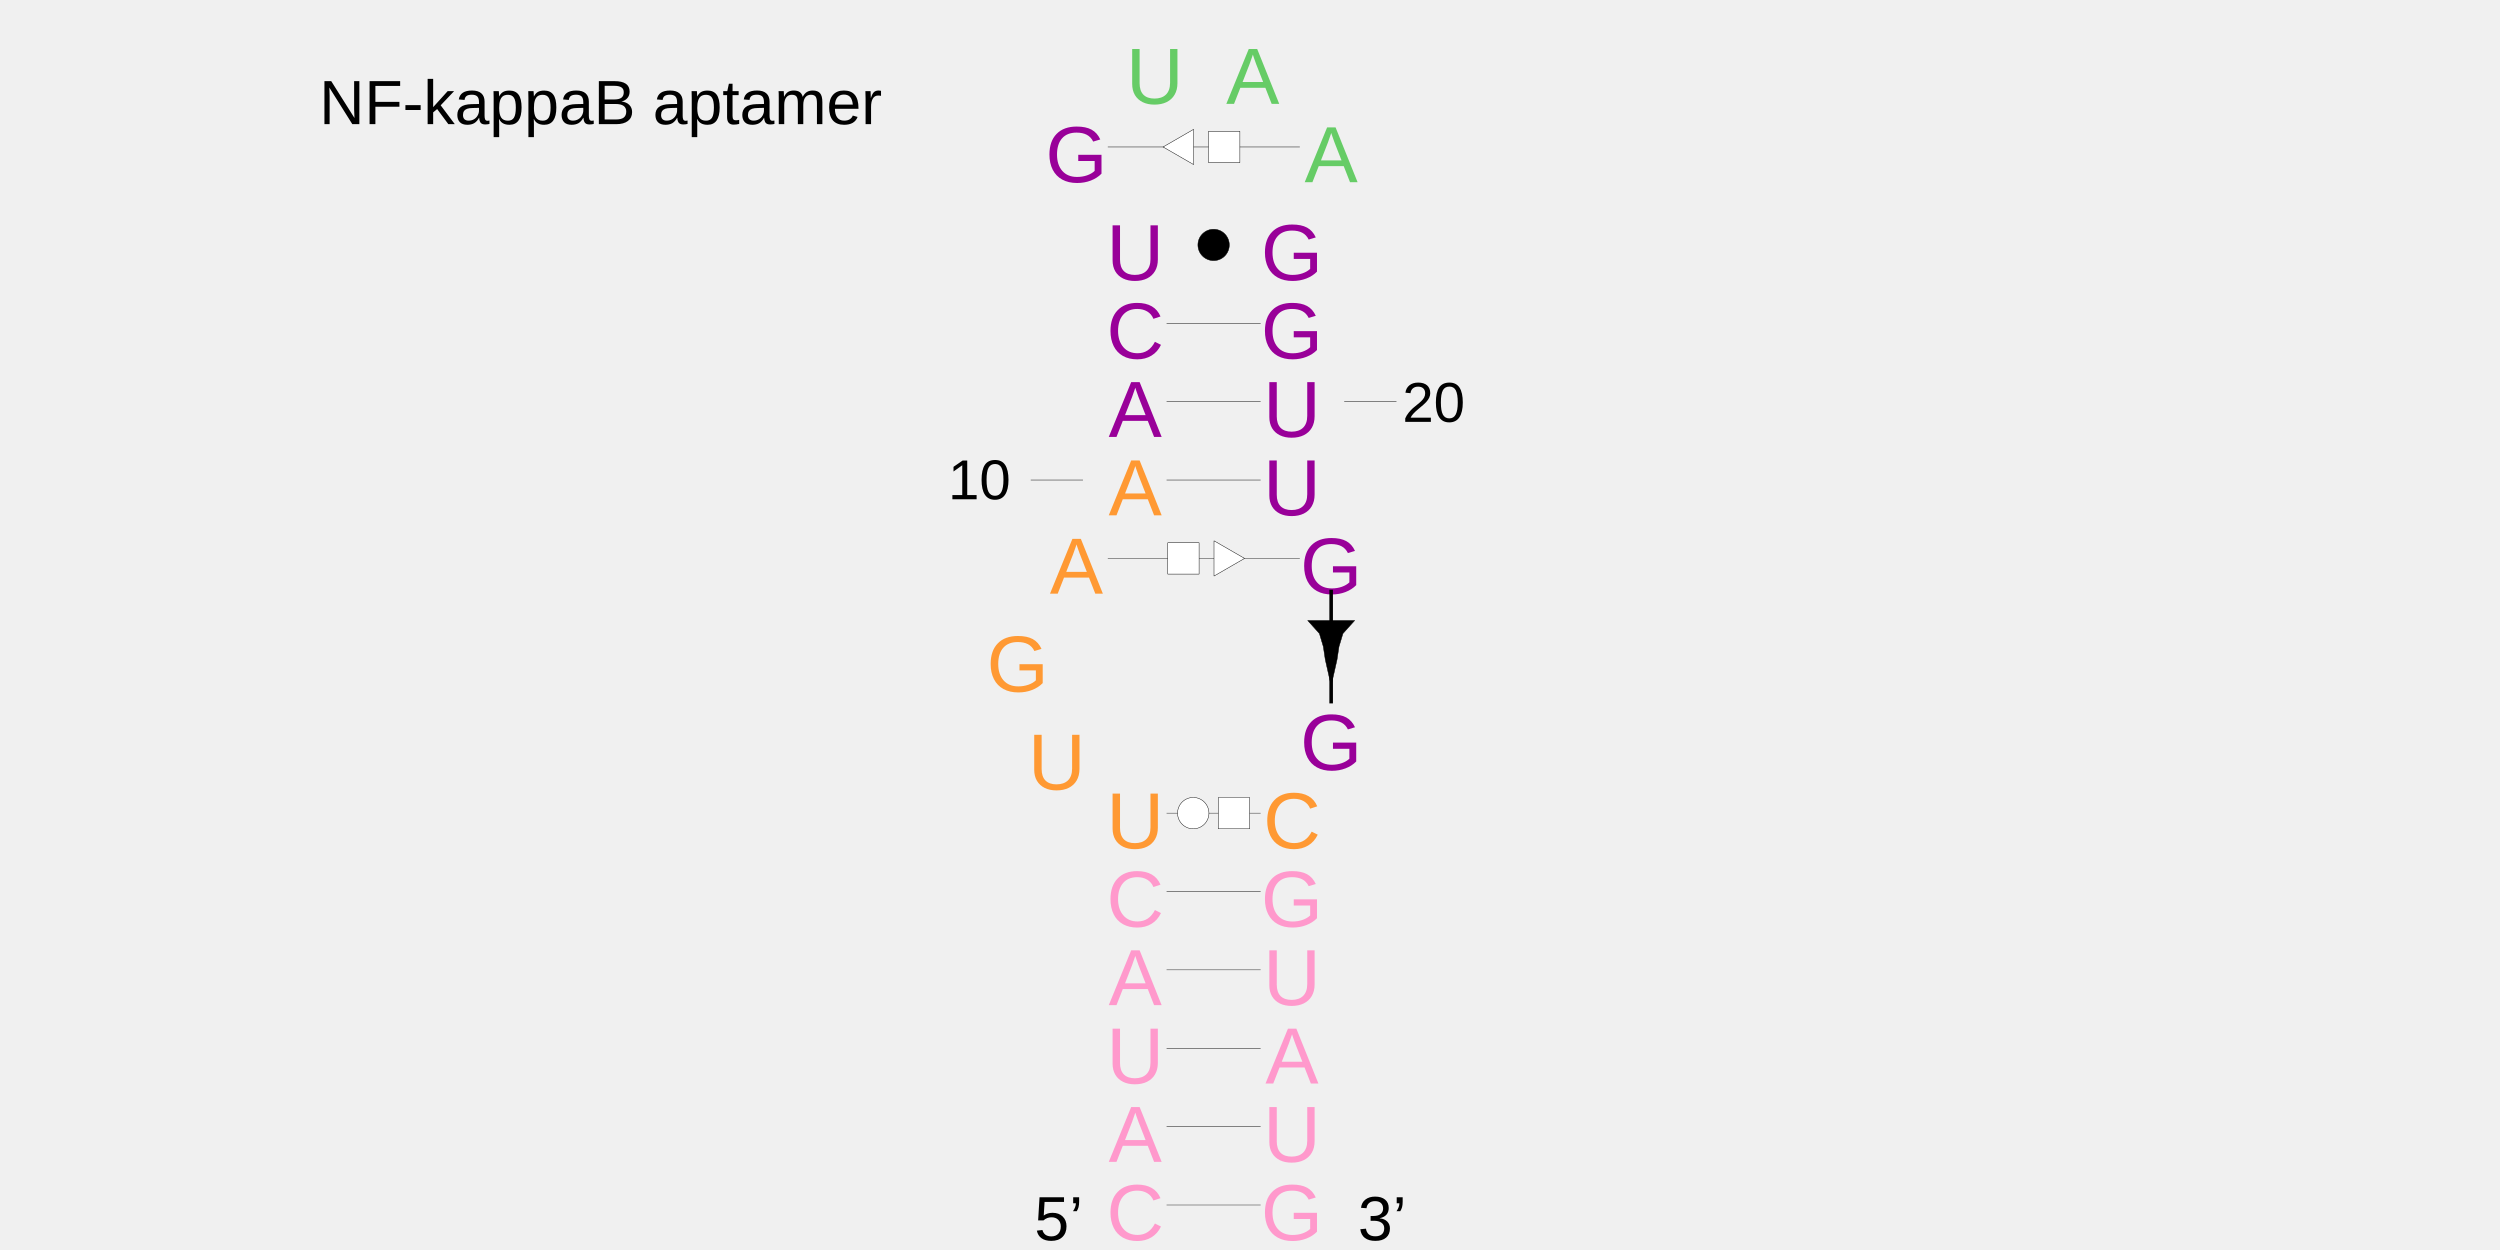
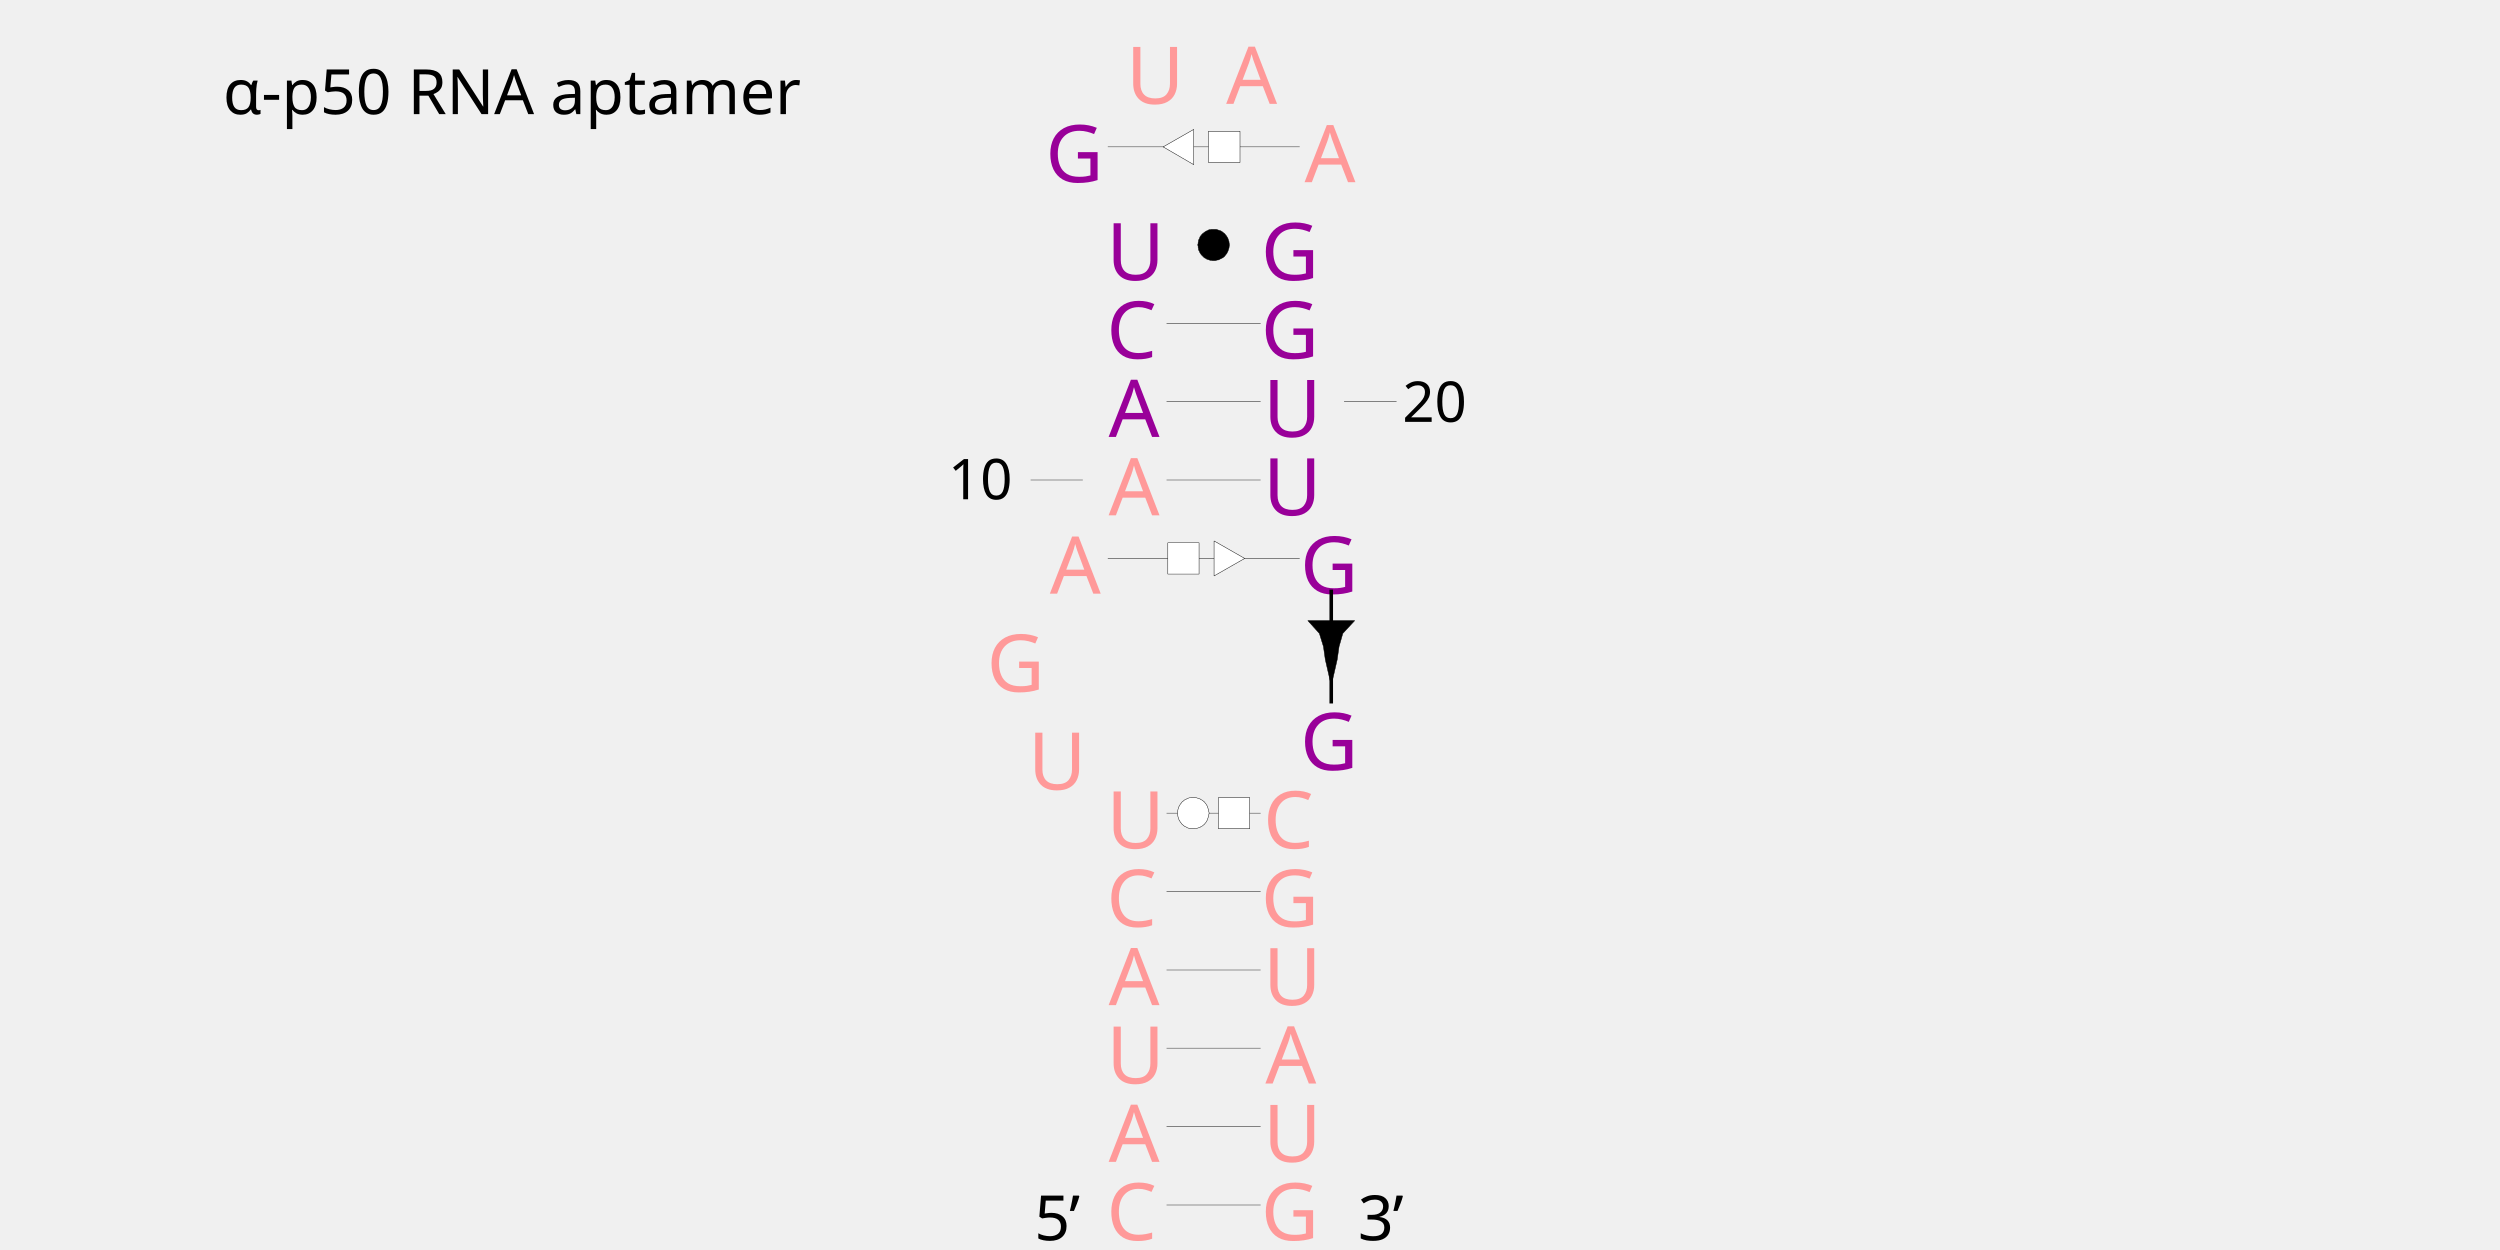
- <svg xmlns="http://www.w3.org/2000/svg" id="图层_1" data-name="图层 1" viewBox="0 0 800 400">
-   <defs>
-     <style>
-       .cls-1, .cls-10, .cls-11, .cls-2, .cls-3, .cls-4, .cls-7, .cls-8, .cls-9 {
-         isolation: isolate;
-       }
- 
-       .cls-1, .cls-10, .cls-11, .cls-2, .cls-3, .cls-4, .cls-7, .cls-9 {
-         font-size: 25.52px;
-       }
- 
-       .cls-1, .cls-2 {
-         fill: #f9c;
-       }
- 
-       .cls-1, .cls-10, .cls-11, .cls-14, .cls-2, .cls-3, .cls-4, .cls-7, .cls-8, .cls-9 {
-         font-family: ArialMT, Arial;
-       }
- 
-       .cls-11, .cls-2, .cls-7, .cls-9 {
-         letter-spacing: -0.06em;
-       }
- 
-       .cls-3, .cls-7 {
-         fill: #f93;
-       }
- 
-       .cls-4, .cls-9 {
-         fill: #909;
-       }
- 
-       .cls-13, .cls-5 {
-         fill: none;
-       }
- 
-       .cls-12, .cls-13, .cls-5, .cls-6 {
-         stroke: #000;
-         stroke-miterlimit: 1.11;
-       }
- 
-       .cls-12, .cls-5, .cls-6 {
-         stroke-width: 0.14px;
-       }
- 
-       .cls-6 {
-         fill: #fff;
-       }
- 
-       .cls-8 {
-         font-size: 18px;
-       }
- 
-       .cls-10, .cls-11 {
-         fill: #6c6;
-       }
- 
-       .cls-13 {
-         stroke-width: 1.14px;
-       }
- 
-       .cls-14 {
-         font-size: 20px;
-       }
- 
-       .cls-15 {
-         letter-spacing: -0.04em;
-       }
-     </style>
-   </defs>
+ <svg xmlns="http://www.w3.org/2000/svg" version="1.1" id="图层_1" x="0px" y="0px" viewBox="0 0 800 400" style="enable-background:new 0 0 800 400;" xml:space="preserve">
+   <style type="text/css">
+ 	.st0{fill:#FF9999;}
+ 	.st1{font-family:'ArialMT';}
+ 	.st2{font-size:25.52px;}
+ 	.st3{letter-spacing:-1;}
+ 	.st4{fill:#990099;}
+ 	.st5{fill:none;stroke:#000000;stroke-width:0.14;stroke-miterlimit:1.11;}
+ 	.st6{fill:#FFFFFF;stroke:#000000;stroke-width:0.14;stroke-miterlimit:1.11;}
+ 	.st7{font-size:18px;}
+ 	.st8{stroke:#000000;stroke-width:0.14;stroke-miterlimit:1.11;}
+ 	.st9{fill:none;stroke:#000000;stroke-width:1.14;stroke-miterlimit:1.11;}
+ 	.st10{font-size:20px;}
+ </style>
  <g id="ID000002">
-     <text class="cls-1" transform="translate(354.06 396.88)">C</text>
+     <text transform="matrix(1 0 0 1 354.06 396.88)" class="st0 st1 st2">C</text>
  </g>
  <g id="ID000003">
-     <text class="cls-2" transform="translate(354.76 371.8)">A</text>
+     <text transform="matrix(1 0 0 1 354.76 371.8)" class="st0 st1 st2 st3">A</text>
  </g>
  <g id="ID000004">
-     <text class="cls-1" transform="translate(354.06 346.73)">U</text>
+     <text transform="matrix(1 0 0 1 354.06 346.73)" class="st0 st1 st2">U</text>
  </g>
  <g id="ID000005">
-     <text class="cls-2" transform="translate(354.76 321.65)">A</text>
+     <text transform="matrix(1 0 0 1 354.76 321.65)" class="st0 st1 st2 st3">A</text>
  </g>
  <g id="ID000006">
-     <text class="cls-1" transform="translate(354.06 296.57)">C</text>
+     <text transform="matrix(1 0 0 1 354.06 296.57)" class="st0 st1 st2">C</text>
  </g>
  <g id="ID000007">
-     <text class="cls-3" transform="translate(354.06 271.49)">U</text>
+     <text transform="matrix(1 0 0 1 354.06 271.49)" class="st0 st1 st2">U</text>
  </g>
  <g id="ID000008">
-     <text class="cls-3" transform="translate(328.98 252.68)">U</text>
+     <text transform="matrix(1 0 0 1 328.98 252.68)" class="st0 st1 st2">U</text>
  </g>
  <g id="ID000009">
-     <text class="cls-4" transform="translate(416.05 246.41)">G</text>
+     <text transform="matrix(1 0 0 1 416.05 246.41)" class="st4 st1 st2">G</text>
  </g>
  <g id="ID000010">
-     <text class="cls-3" transform="translate(404.22 271.49)">C</text>
+     <text transform="matrix(1 0 0 1 404.22 271.49)" class="st0 st1 st2">C</text>
  </g>
  <g id="ID000011">
-     <text class="cls-1" transform="translate(403.5 296.57)">G</text>
+     <text transform="matrix(1 0 0 1 403.5 296.57)" class="st0 st1 st2">G</text>
  </g>
  <g id="ID000012">
-     <text class="cls-1" transform="translate(404.22 321.65)">U</text>
+     <text transform="matrix(1 0 0 1 404.22 321.65)" class="st0 st1 st2">U</text>
  </g>
  <g id="ID000013">
-     <text class="cls-2" transform="translate(404.92 346.73)">A</text>
+     <text transform="matrix(1 0 0 1 404.92 346.73)" class="st0 st1 st2 st3">A</text>
  </g>
  <g id="ID000014">
-     <text class="cls-1" transform="translate(404.22 371.8)">U</text>
+     <text transform="matrix(1 0 0 1 404.22 371.8)" class="st0 st1 st2">U</text>
  </g>
  <g id="ID000015">
-     <text class="cls-1" transform="translate(403.5 396.88)">G</text>
+     <text transform="matrix(1 0 0 1 403.5 396.88)" class="st0 st1 st2">G</text>
  </g>
  <g id="ID000016">
-     <line class="cls-5" x1="373.31" y1="385.6" x2="403.4" y2="385.6" />
+     <line class="st5" x1="373.3" y1="385.6" x2="403.4" y2="385.6" />
  </g>
  <g id="ID000017">
-     <line class="cls-5" x1="373.31" y1="360.52" x2="403.4" y2="360.52" />
+     <line class="st5" x1="373.3" y1="360.5" x2="403.4" y2="360.5" />
  </g>
  <g id="ID000018">
-     <line class="cls-5" x1="373.31" y1="335.44" x2="403.4" y2="335.44" />
+     <line class="st5" x1="373.3" y1="335.4" x2="403.4" y2="335.4" />
  </g>
  <g id="ID000019">
-     <line class="cls-5" x1="373.31" y1="310.36" x2="403.4" y2="310.36" />
+     <line class="st5" x1="373.3" y1="310.4" x2="403.4" y2="310.4" />
  </g>
  <g id="ID000020">
-     <line class="cls-5" x1="373.31" y1="285.28" x2="403.4" y2="285.28" />
+     <line class="st5" x1="373.3" y1="285.3" x2="403.4" y2="285.3" />
  </g>
  <g id="ID000021">
-     <line class="cls-5" x1="373.31" y1="260.2" x2="403.4" y2="260.2" />
+     <line class="st5" x1="373.3" y1="260.2" x2="403.4" y2="260.2" />
  </g>
  <g id="ID000022">
-     <polygon class="cls-6" points="376.82 260.2 376.83 260.52 376.86 260.84 376.91 261.15 376.98 261.46 377.07 261.77 377.18 262.07 377.31 262.36 377.45 262.64 377.61 262.91 377.8 263.18 377.99 263.43 378.2 263.66 378.43 263.89 378.67 264.1 378.92 264.29 379.19 264.46 379.46 264.62 379.75 264.76 380.04 264.89 380.34 264.99 380.65 265.08 380.96 265.14 381.28 265.19 381.6 265.21 381.91 265.22 382.23 265.2 382.55 265.17 382.86 265.11 383.17 265.04 383.47 264.94 383.77 264.83 384.06 264.7 384.34 264.55 384.61 264.38 384.87 264.19 385.12 263.99 385.35 263.78 385.57 263.55 385.78 263.3 385.96 263.05 386.14 262.78 386.29 262.5 386.43 262.21 386.55 261.92 386.65 261.62 386.73 261.31 386.79 260.99 386.83 260.68 386.85 260.36 386.85 260.04 386.83 259.73 386.79 259.41 386.73 259.1 386.65 258.79 386.55 258.49 386.43 258.19 386.29 257.9 386.14 257.63 385.96 257.36 385.78 257.1 385.57 256.86 385.35 256.63 385.12 256.41 384.87 256.21 384.61 256.03 384.34 255.86 384.06 255.71 383.77 255.58 383.47 255.46 383.17 255.37 382.86 255.29 382.55 255.24 382.23 255.2 381.91 255.19 381.6 255.19 381.28 255.22 380.96 255.26 380.65 255.33 380.34 255.41 380.04 255.52 379.75 255.64 379.46 255.78 379.19 255.94 378.92 256.12 378.67 256.31 378.43 256.52 378.2 256.74 377.99 256.98 377.8 257.23 377.61 257.49 377.45 257.76 377.31 258.05 377.18 258.34 377.07 258.64 376.98 258.94 376.91 259.25 376.86 259.57 376.83 259.88 376.82 260.2" />
+     <polygon class="st6" points="376.8,260.2 376.8,260.5 376.9,260.8 376.9,261.1 377,261.5 377.1,261.8 377.2,262.1 377.3,262.4    377.5,262.6 377.6,262.9 377.8,263.2 378,263.4 378.2,263.7 378.4,263.9 378.7,264.1 378.9,264.3 379.2,264.5 379.5,264.6    379.8,264.8 380,264.9 380.3,265 380.6,265.1 381,265.1 381.3,265.2 381.6,265.2 381.9,265.2 382.2,265.2 382.5,265.2 382.9,265.1    383.2,265 383.5,264.9 383.8,264.8 384.1,264.7 384.3,264.5 384.6,264.4 384.9,264.2 385.1,264 385.4,263.8 385.6,263.5    385.8,263.3 386,263 386.1,262.8 386.3,262.5 386.4,262.2 386.5,261.9 386.6,261.6 386.7,261.3 386.8,261 386.8,260.7 386.9,260.4    386.9,260 386.8,259.7 386.8,259.4 386.7,259.1 386.6,258.8 386.5,258.5 386.4,258.2 386.3,257.9 386.1,257.6 386,257.4    385.8,257.1 385.6,256.9 385.4,256.6 385.1,256.4 384.9,256.2 384.6,256 384.3,255.9 384.1,255.7 383.8,255.6 383.5,255.5    383.2,255.4 382.9,255.3 382.5,255.2 382.2,255.2 381.9,255.2 381.6,255.2 381.3,255.2 381,255.3 380.6,255.3 380.3,255.4    380,255.5 379.8,255.6 379.5,255.8 379.2,255.9 378.9,256.1 378.7,256.3 378.4,256.5 378.2,256.7 378,257 377.8,257.2 377.6,257.5    377.5,257.8 377.3,258 377.2,258.3 377.1,258.6 377,258.9 376.9,259.2 376.9,259.6 376.8,259.9  " />
  </g>
  <g id="ID000023">
-     <polygon class="cls-6" points="399.89 255.19 389.86 255.19 389.86 265.22 399.89 265.22 399.89 255.19" />
+     <polygon class="st6" points="399.9,255.2 389.9,255.2 389.9,265.2 399.9,265.2  " />
  </g>
  <g id="ID000025">
-     <text class="cls-3" transform="translate(315.73 221.33)">G</text>
+     <text transform="matrix(1 0 0 1 315.73 221.33)" class="st0 st1 st2">G</text>
  </g>
  <g id="ID000026">
-     <text class="cls-7" transform="translate(335.95 189.98)">A</text>
+     <text transform="matrix(1 0 0 1 335.95 189.98)" class="st0 st1 st2 st3">A</text>
  </g>
  <g id="ID000027">
-     <text class="cls-7" transform="translate(354.76 164.9)">A</text>
+     <text transform="matrix(1 0 0 1 354.76 164.9)" class="st0 st1 st2 st3">A</text>
  </g>
  <g id="ID000028">
-     <line class="cls-5" x1="346.55" y1="153.61" x2="329.84" y2="153.61" />
+     <line class="st5" x1="346.5" y1="153.6" x2="329.8" y2="153.6" />
  </g>
  <g id="ID000029">
-     <text class="cls-8" transform="translate(303.39 159.76)">10</text>
+     <text transform="matrix(1 0 0 1 303.39 159.76)" class="st1 st7">10</text>
  </g>
  <g id="ID000030">
-     <text class="cls-9" transform="translate(354.76 139.82)">A</text>
+     <text transform="matrix(1 0 0 1 354.76 139.82)" class="st4 st1 st2 st3">A</text>
  </g>
  <g id="ID000031">
-     <text class="cls-4" transform="translate(354.06 114.74)">C</text>
+     <text transform="matrix(1 0 0 1 354.06 114.74)" class="st4 st1 st2">C</text>
  </g>
  <g id="ID000032">
-     <text class="cls-4" transform="translate(354.06 89.66)">U</text>
+     <text transform="matrix(1 0 0 1 354.06 89.66)" class="st4 st1 st2">U</text>
  </g>
  <g id="ID000033">
-     <text class="cls-4" transform="translate(334.54 58.31)">G</text>
+     <text transform="matrix(1 0 0 1 334.54 58.31)" class="st4 st1 st2">G</text>
  </g>
  <g id="ID000034">
-     <text class="cls-10" transform="translate(360.33 33.23)">U</text>
+     <text transform="matrix(1 0 0 1 360.33 33.23)" class="st0 st1 st2">U</text>
  </g>
  <g id="ID000035">
-     <text class="cls-11" transform="translate(392.38 33.23)">A</text>
+     <text transform="matrix(1 0 0 1 392.38 33.23)" class="st0 st1 st2 st3">A</text>
  </g>
  <g id="ID000036">
-     <text class="cls-11" transform="translate(417.46 58.31)">A</text>
+     <text transform="matrix(1 0 0 1 417.46 58.31)" class="st0 st1 st2 st3">A</text>
  </g>
  <g id="ID000037">
-     <text class="cls-4" transform="translate(403.5 89.66)">G</text>
+     <text transform="matrix(1 0 0 1 403.5 89.66)" class="st4 st1 st2">G</text>
  </g>
  <g id="ID000038">
-     <text class="cls-4" transform="translate(403.5 114.74)">G</text>
+     <text transform="matrix(1 0 0 1 403.5 114.74)" class="st4 st1 st2">G</text>
  </g>
  <g id="ID000039">
-     <text class="cls-4" transform="translate(404.22 139.82)">U</text>
+     <text transform="matrix(1 0 0 1 404.22 139.82)" class="st4 st1 st2">U</text>
  </g>
  <g id="ID000040">
-     <line class="cls-5" x1="430.15" y1="128.54" x2="446.87" y2="128.54" />
+     <line class="st5" x1="430.1" y1="128.5" x2="446.9" y2="128.5" />
  </g>
  <g id="ID000041">
-     <text class="cls-8" transform="translate(448.77 134.99)">20</text>
+     <text transform="matrix(1 0 0 1 448.77 134.99)" class="st1 st7">20</text>
  </g>
  <g id="ID000042">
-     <text class="cls-4" transform="translate(404.22 164.9)">U</text>
+     <text transform="matrix(1 0 0 1 404.22 164.9)" class="st4 st1 st2">U</text>
  </g>
  <g id="ID000043">
-     <text class="cls-4" transform="translate(416.05 189.98)">G</text>
+     <text transform="matrix(1 0 0 1 416.05 189.98)" class="st4 st1 st2">G</text>
  </g>
  <g id="ID000044">
-     <line class="cls-5" x1="354.5" y1="178.69" x2="415.94" y2="178.69" />
+     <line class="st5" x1="354.5" y1="178.7" x2="415.9" y2="178.7" />
  </g>
  <g id="ID000045">
-     <polygon class="cls-6" points="373.68 183.71 383.71 183.71 383.71 173.68 373.68 173.68 373.68 183.71" />
+     <polygon class="st6" points="373.7,183.7 383.7,183.7 383.7,173.7 373.7,173.7  " />
  </g>
  <g id="ID000046">
-     <polygon class="cls-6" points="398.26 178.69 388.48 173.05 388.48 184.34 398.26 178.69" />
+     <polygon class="st6" points="398.3,178.7 388.5,173.1 388.5,184.3  " />
  </g>
  <g id="ID000047">
-     <line class="cls-5" x1="373.31" y1="153.61" x2="403.4" y2="153.61" />
+     <line class="st5" x1="373.3" y1="153.6" x2="403.4" y2="153.6" />
  </g>
  <g id="ID000048">
-     <line class="cls-5" x1="373.31" y1="128.54" x2="403.4" y2="128.54" />
+     <line class="st5" x1="373.3" y1="128.5" x2="403.4" y2="128.5" />
  </g>
  <g id="ID000049">
-     <line class="cls-5" x1="373.31" y1="103.46" x2="403.4" y2="103.46" />
+     <line class="st5" x1="373.3" y1="103.5" x2="403.4" y2="103.5" />
  </g>
  <g id="ID000050">
-     <polygon class="cls-12" points="393.37 78.38 393.36 78.06 393.33 77.74 393.28 77.43 393.21 77.12 393.12 76.81 393.01 76.51 392.88 76.22 392.74 75.94 392.57 75.67 392.39 75.4 392.2 75.15 391.98 74.92 391.76 74.69 391.52 74.48 391.26 74.29 391 74.11 390.72 73.95 390.44 73.81 390.14 73.69 389.84 73.59 389.54 73.5 389.23 73.44 388.91 73.39 388.59 73.37 388.27 73.36 387.96 73.38 387.64 73.41 387.33 73.47 387.02 73.54 386.71 73.64 386.42 73.75 386.13 73.88 385.85 74.03 385.58 74.2 385.32 74.39 385.07 74.59 384.84 74.8 384.62 75.03 384.41 75.28 384.22 75.53 384.05 75.8 383.89 76.08 383.76 76.37 383.64 76.66 383.54 76.96 383.46 77.27 383.4 77.58 383.36 77.9 383.34 78.22 383.34 78.53 383.36 78.85 383.4 79.17 383.46 79.48 383.54 79.79 383.64 80.09 383.76 80.39 383.89 80.67 384.05 80.95 384.22 81.22 384.41 81.48 384.62 81.72 384.84 81.95 385.07 82.17 385.32 82.37 385.58 82.55 385.85 82.72 386.13 82.87 386.42 83 386.71 83.12 387.02 83.21 387.33 83.29 387.64 83.34 387.96 83.38 388.27 83.39 388.59 83.39 388.91 83.36 389.23 83.32 389.54 83.25 389.84 83.17 390.14 83.06 390.44 82.94 390.72 82.8 391 82.64 391.26 82.46 391.52 82.27 391.76 82.06 391.98 81.84 392.2 81.6 392.39 81.35 392.57 81.09 392.74 80.82 392.88 80.53 393.01 80.24 393.12 79.94 393.21 79.64 393.28 79.33 393.33 79.01 393.36 78.69 393.37 78.38" />
+     <polygon class="st8" points="393.4,78.4 393.4,78.1 393.3,77.7 393.3,77.4 393.2,77.1 393.1,76.8 393,76.5 392.9,76.2 392.7,75.9    392.6,75.7 392.4,75.4 392.2,75.2 392,74.9 391.8,74.7 391.5,74.5 391.3,74.3 391,74.1 390.7,73.9 390.4,73.8 390.1,73.7    389.8,73.6 389.5,73.5 389.2,73.4 388.9,73.4 388.6,73.4 388.3,73.4 388,73.4 387.6,73.4 387.3,73.5 387,73.5 386.7,73.6    386.4,73.8 386.1,73.9 385.9,74 385.6,74.2 385.3,74.4 385.1,74.6 384.8,74.8 384.6,75 384.4,75.3 384.2,75.5 384,75.8 383.9,76.1    383.8,76.4 383.6,76.7 383.5,77 383.5,77.3 383.4,77.6 383.4,77.9 383.3,78.2 383.3,78.5 383.4,78.8 383.4,79.2 383.5,79.5    383.5,79.8 383.6,80.1 383.8,80.4 383.9,80.7 384,80.9 384.2,81.2 384.4,81.5 384.6,81.7 384.8,81.9 385.1,82.2 385.3,82.4    385.6,82.6 385.9,82.7 386.1,82.9 386.4,83 386.7,83.1 387,83.2 387.3,83.3 387.6,83.3 388,83.4 388.3,83.4 388.6,83.4 388.9,83.4    389.2,83.3 389.5,83.2 389.8,83.2 390.1,83.1 390.4,82.9 390.7,82.8 391,82.6 391.3,82.5 391.5,82.3 391.8,82.1 392,81.8    392.2,81.6 392.4,81.3 392.6,81.1 392.7,80.8 392.9,80.5 393,80.2 393.1,79.9 393.2,79.6 393.3,79.3 393.3,79 393.4,78.7  " />
  </g>
  <g id="ID000051">
-     <line class="cls-5" x1="354.5" y1="47.03" x2="415.94" y2="47.03" />
+     <line class="st5" x1="354.5" y1="47" x2="415.9" y2="47" />
  </g>
  <g id="ID000052">
-     <polygon class="cls-6" points="372.18 47.03 381.96 52.67 381.96 41.38 372.18 47.03" />
+     <polygon class="st6" points="372.2,47 382,52.7 382,41.4  " />
  </g>
  <g id="ID000053">
-     <polygon class="cls-6" points="396.76 42.01 386.72 42.01 386.72 52.04 396.76 52.04 396.76 42.01" />
+     <polygon class="st6" points="396.8,42 386.7,42 386.7,52 396.8,52  " />
  </g>
  <g id="ID000055">
-     <line class="cls-13" x1="425.97" y1="188.73" x2="425.97" y2="225.09" />
+     <line class="st9" x1="426" y1="188.7" x2="426" y2="225.1" />
  </g>
  <g id="ID000056">
-     <polygon class="cls-12" points="433.5 198.55 429.74 202.73 428.48 206.91 427.85 211.09 425.97 219.45 424.09 211.09 423.46 206.91 422.21 202.73 418.45 198.55 433.5 198.55" />
+     <polygon class="st8" points="433.5,198.6 429.7,202.7 428.5,206.9 427.9,211.1 426,219.4 424.1,211.1 423.5,206.9 422.2,202.7    418.5,198.6  " />
  </g>
-   <text class="cls-14" transform="translate(331 396.88)">5<tspan class="cls-15" x="11.12" y="0">’</tspan>
-   </text>
-   <text class="cls-14" transform="translate(434.53 396.88)">3<tspan class="cls-15" x="11.12" y="0">’</tspan>
-   </text>
-   <text class="cls-14" transform="translate(102.18 39.73)">NF-kappaB aptamer</text>
+   <text transform="matrix(1 0 0 1 331 396.88)" class="st1 st10">5</text>
+   <text transform="matrix(1 0 0 1 342.12 396.88)" class="st1 st10">’</text>
+   <text transform="matrix(1 0 0 1 434.53 396.88)" class="st1 st10">3</text>
+   <text transform="matrix(1 0 0 1 445.65 396.88)" class="st1 st10">’</text>
+   <text transform="matrix(1 0 0 1 71.3694 36.5122)" class="st1 st10">α-p50 RNA aptamer</text>
</svg>
